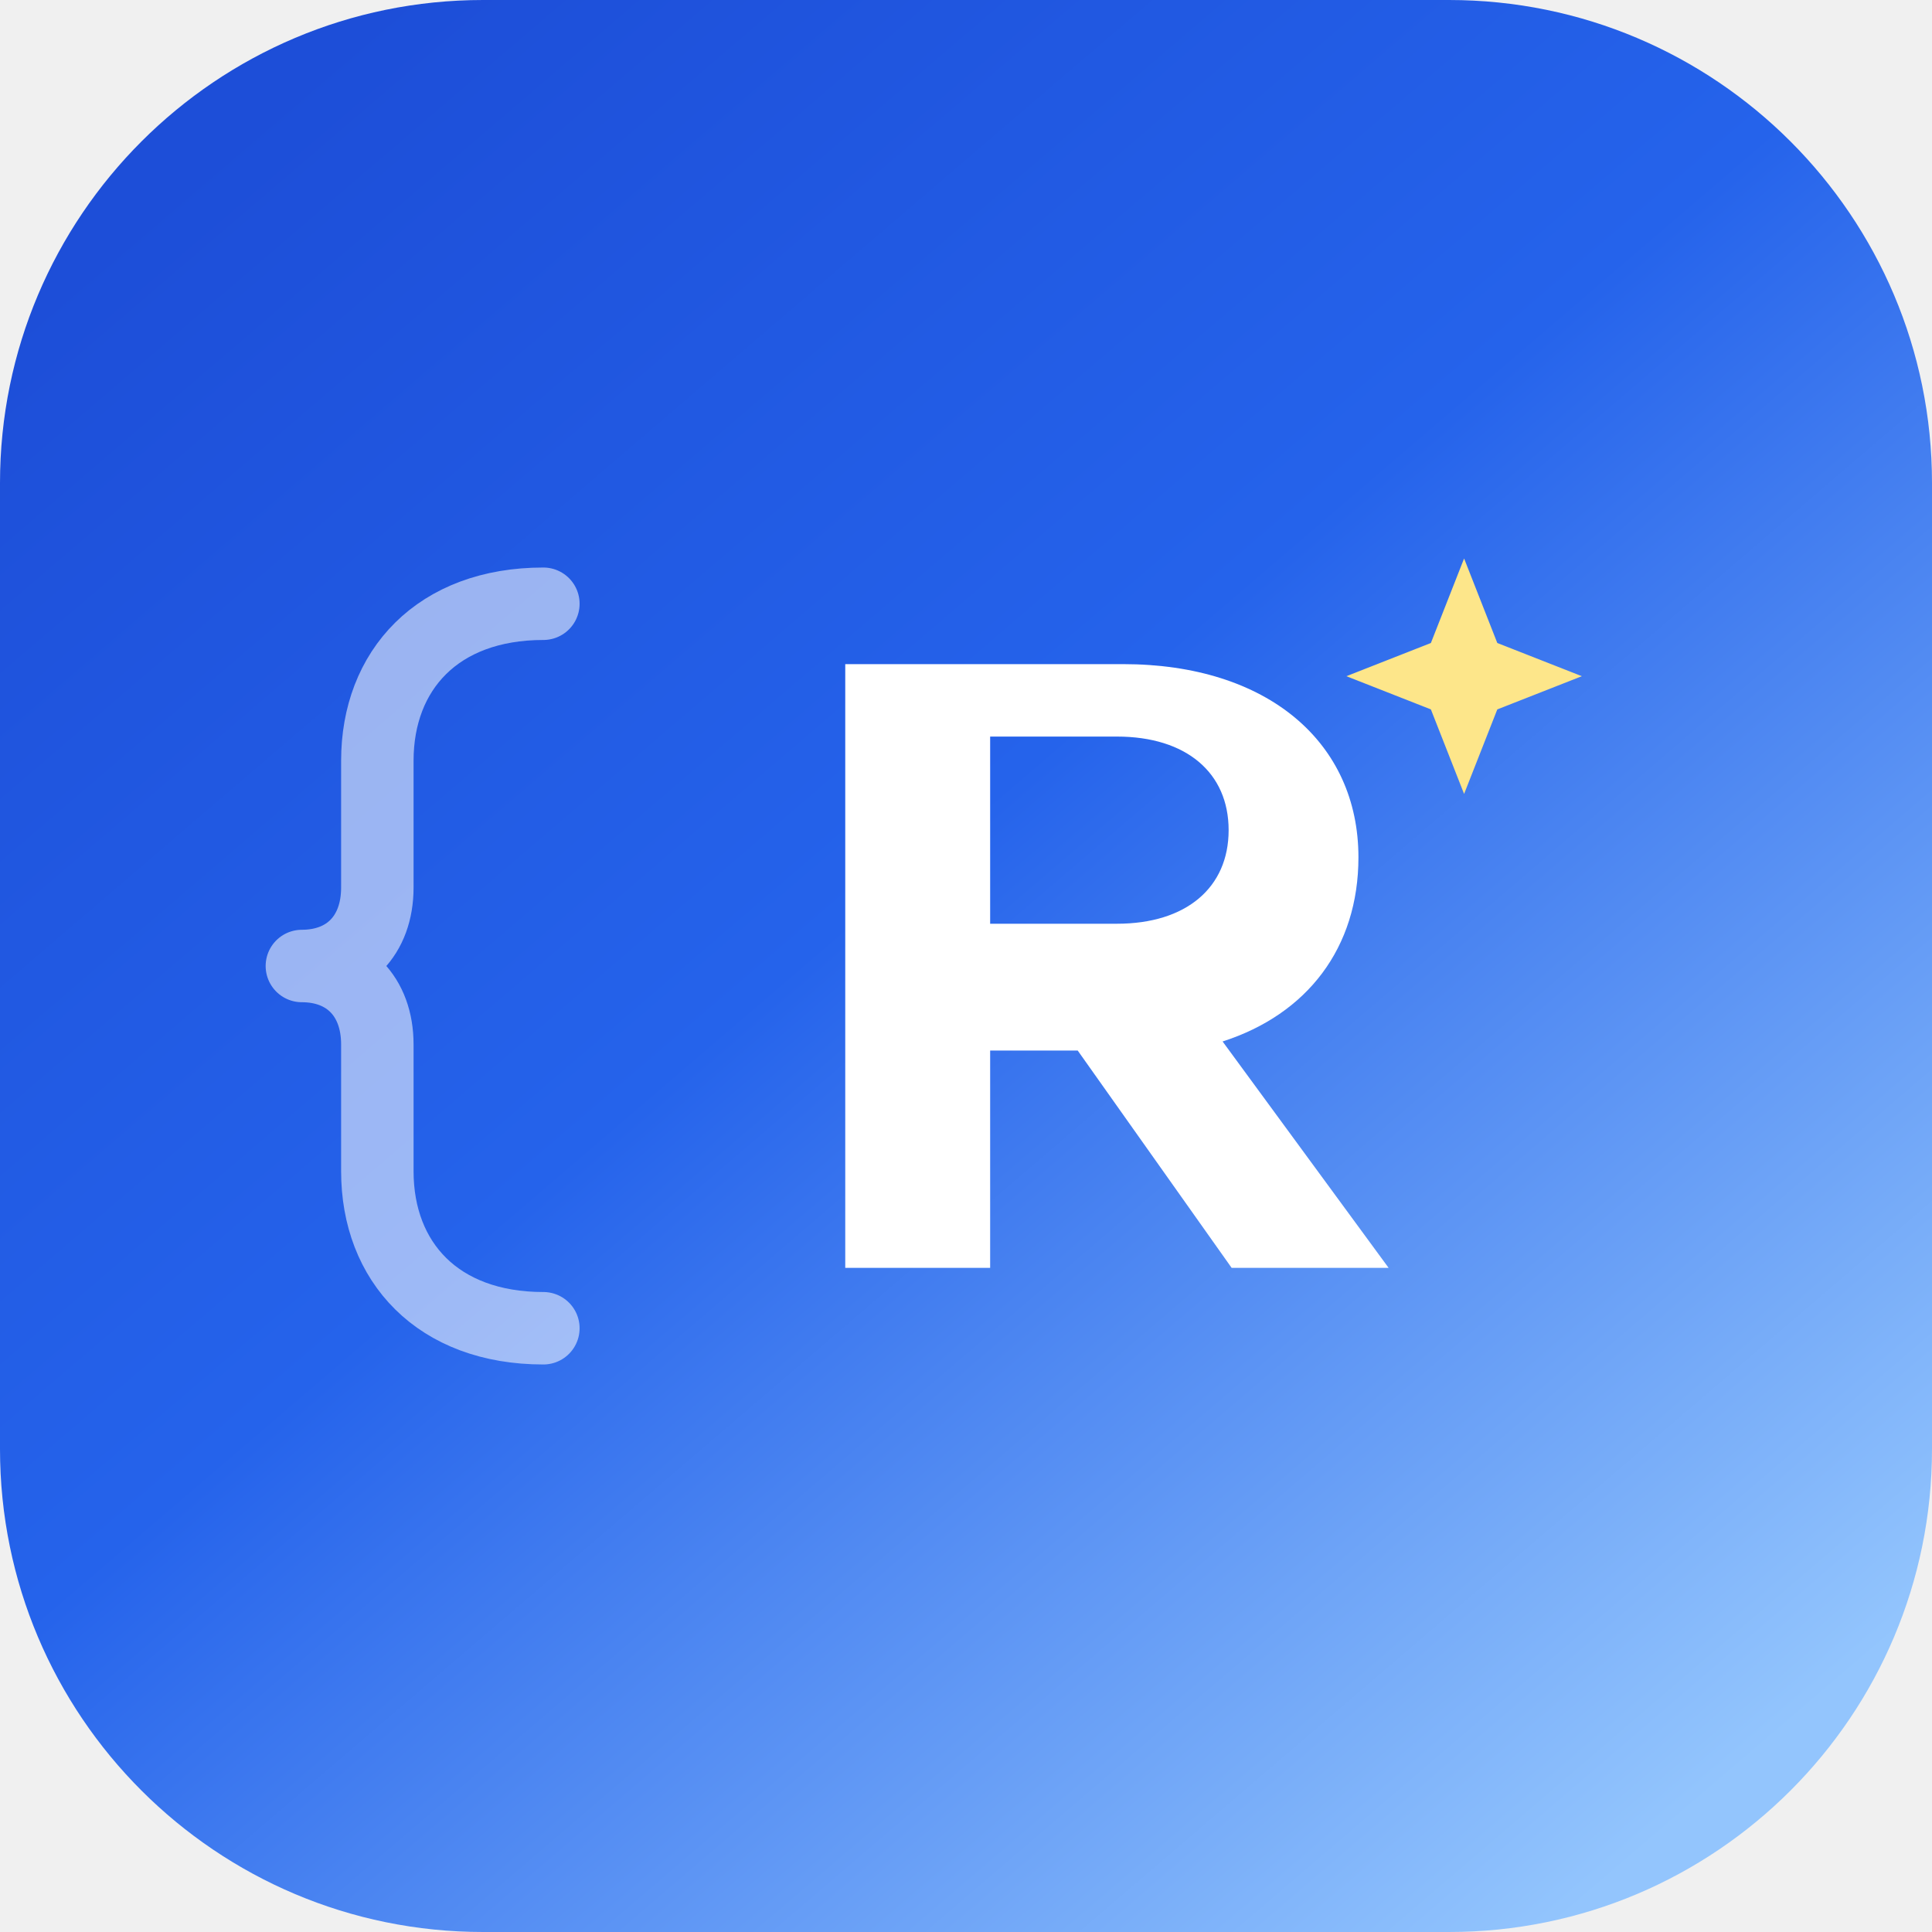
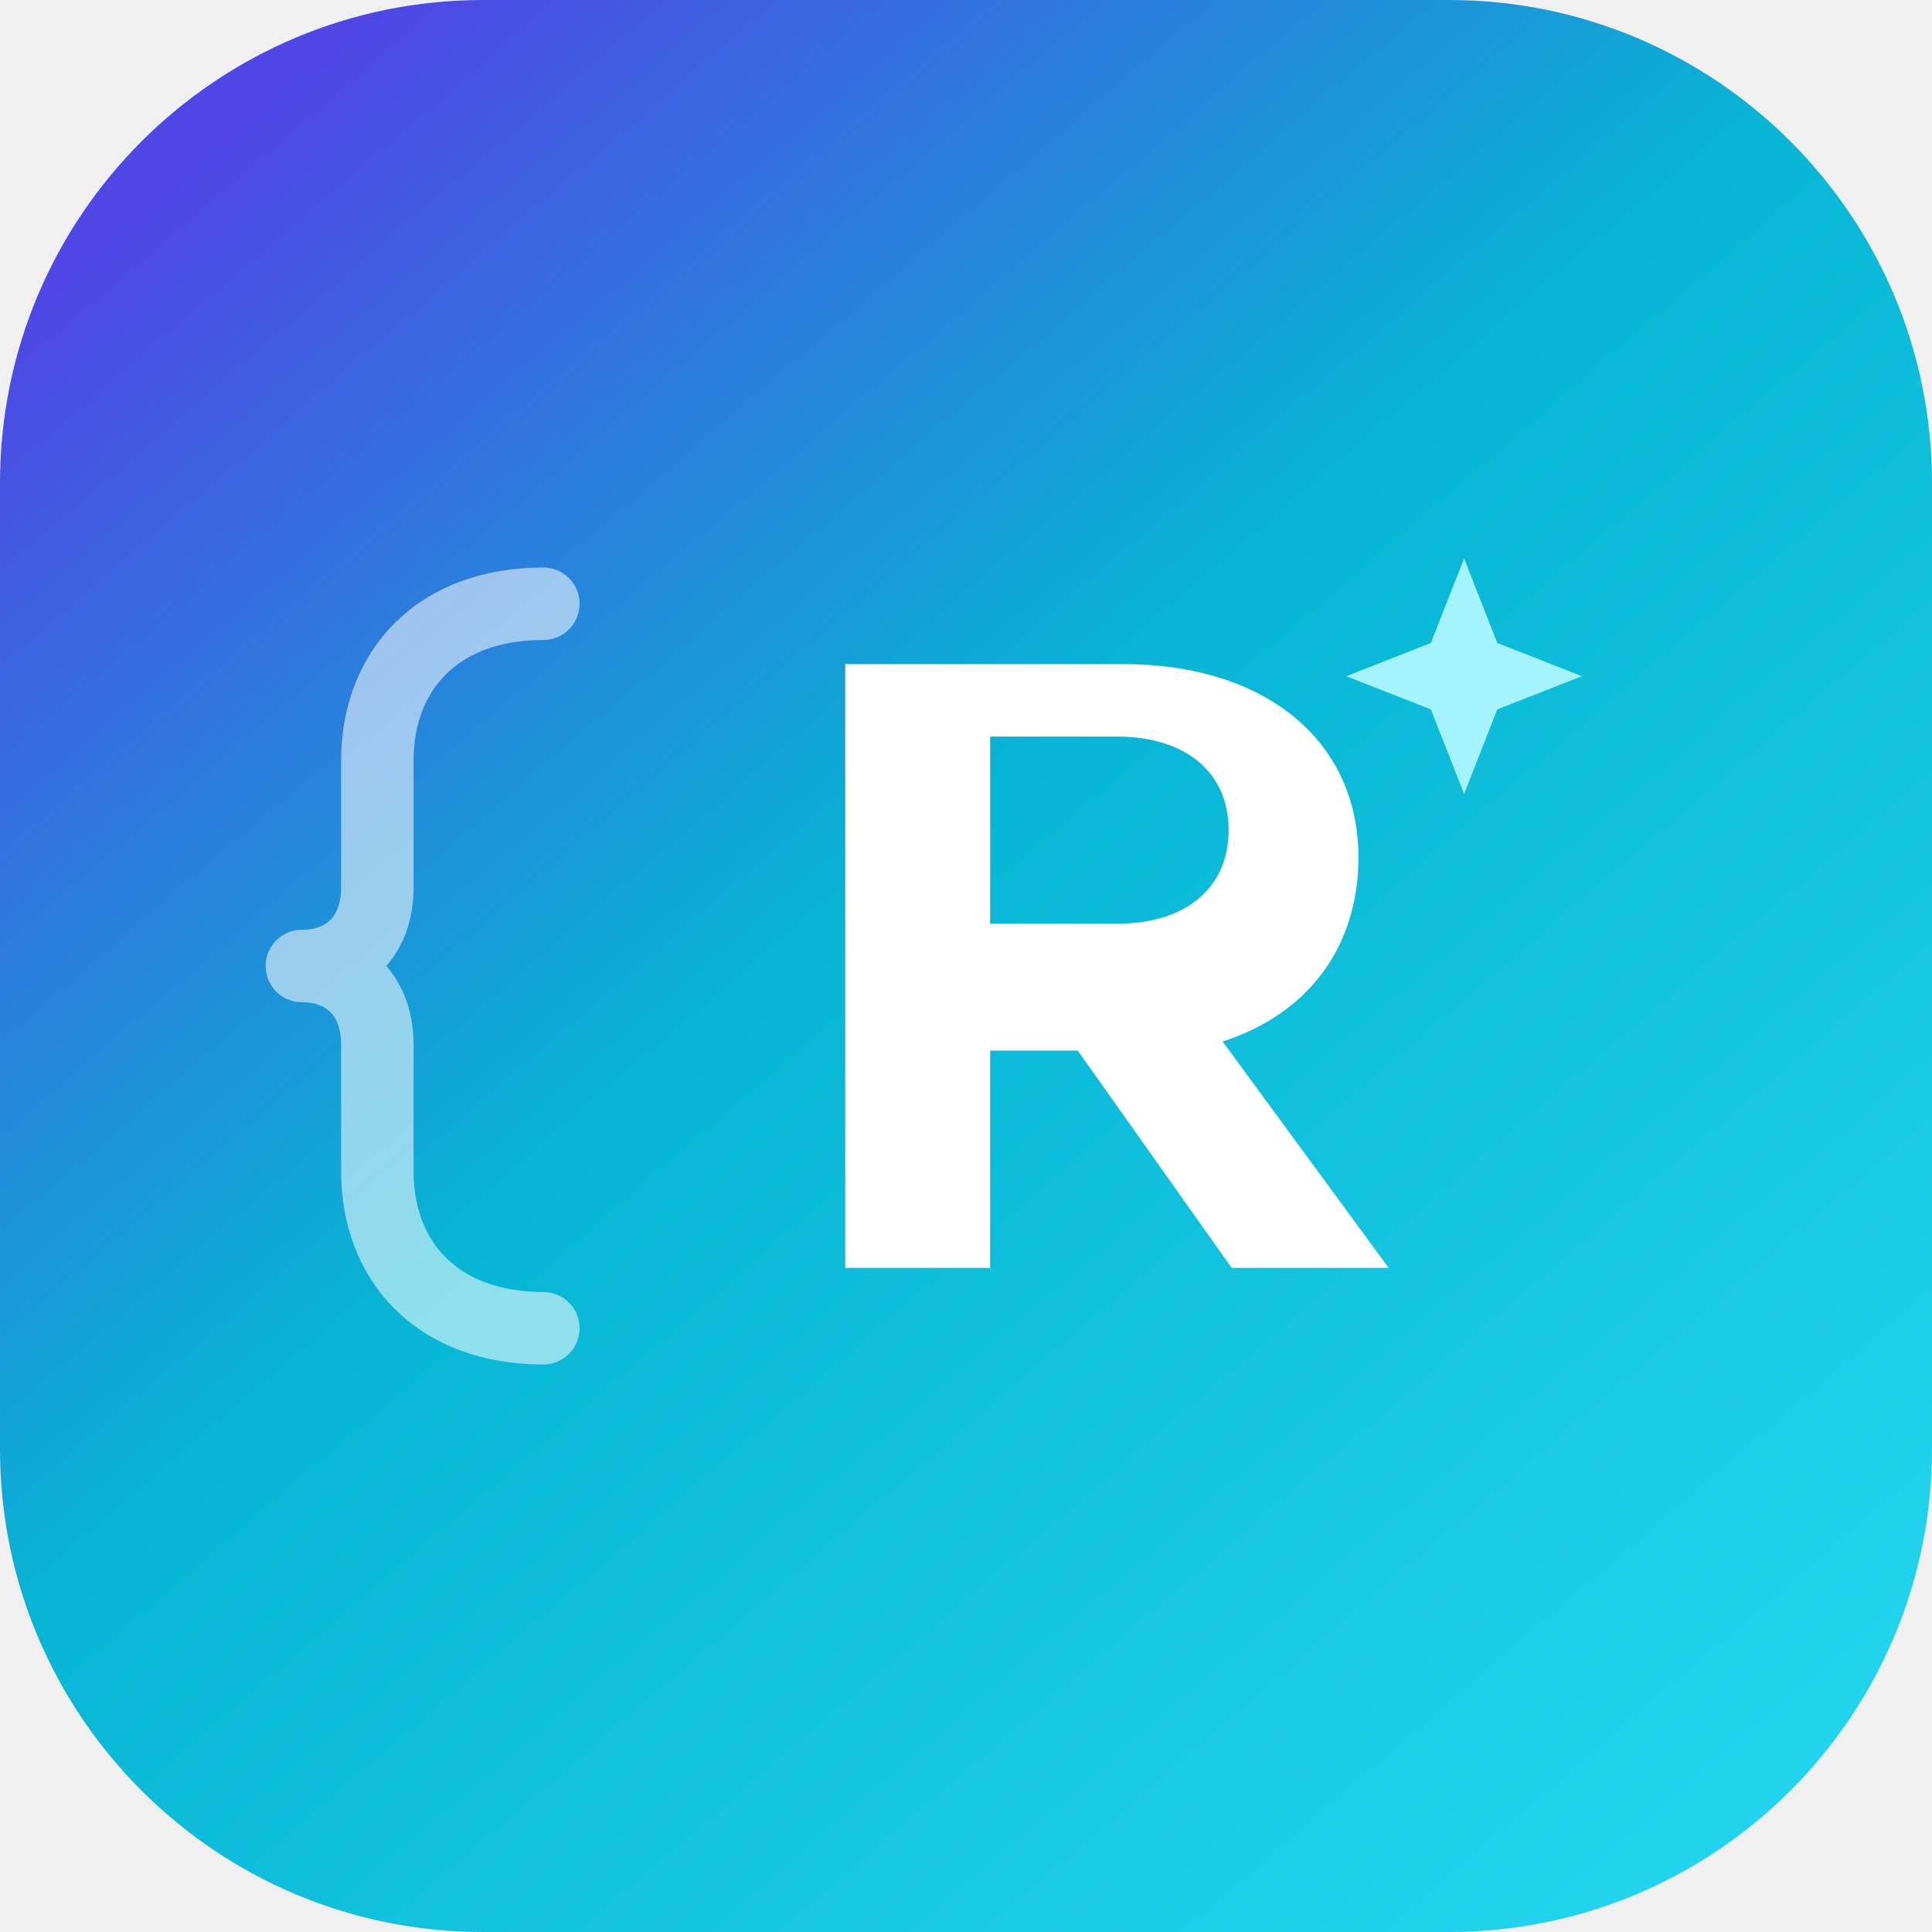
<svg xmlns="http://www.w3.org/2000/svg" viewBox="0 0 64 64" fill="none">
  <defs>
    <linearGradient id="rg" x1="8" y1="4" x2="56" y2="60" gradientUnits="userSpaceOnUse">
-       <stop stop-color="#1d4ed8" />
-       <stop offset="0.45" stop-color="#2563eb" />
-       <stop offset="1" stop-color="#93c5fd" />
+       <stop stop-color="#4f46e5" />
+       <stop offset="0.45" stop-color="#06b6d4" />
+       <stop offset="1" stop-color="#22d3ee" />
    </linearGradient>
  </defs>
  <rect width="64" height="64" rx="16" fill="url(#rg)" />
  <path d="M18 20c-3.5 0-5.5 2.2-5.5 5.2v4.2c0 1.6-1 2.6-2.5 2.6 1.5 0 2.5 1 2.5 2.6v4.2c0 3 2 5.2 5.5 5.2" stroke="#fff" stroke-width="2.4" stroke-linecap="round" stroke-linejoin="round" opacity="0.55" />
  <path d="M28 42V22h9.2c4.8 0 7.8 2.6 7.8 6.4 0 3-1.7 5.2-4.5 6.1L46 42h-5.2l-5.1-7.2H32.8V42H28zm4.8-11.4h4.2c2.3 0 3.7-1.2 3.7-3.1s-1.4-3.1-3.7-3.1h-4.2v6.2z" fill="#fff" />
-   <path d="M48.5 18.5l1.1 2.8 2.8 1.1-2.8 1.1-1.1 2.8-1.1-2.8-2.8-1.1 2.8-1.1 1.1-2.8z" fill="#fde68a" />
+   <path d="M48.5 18.5l1.1 2.8 2.8 1.1-2.8 1.1-1.1 2.8-1.1-2.8-2.8-1.1 2.8-1.1 1.1-2.8z" fill="#a5f3fc" />
</svg>
